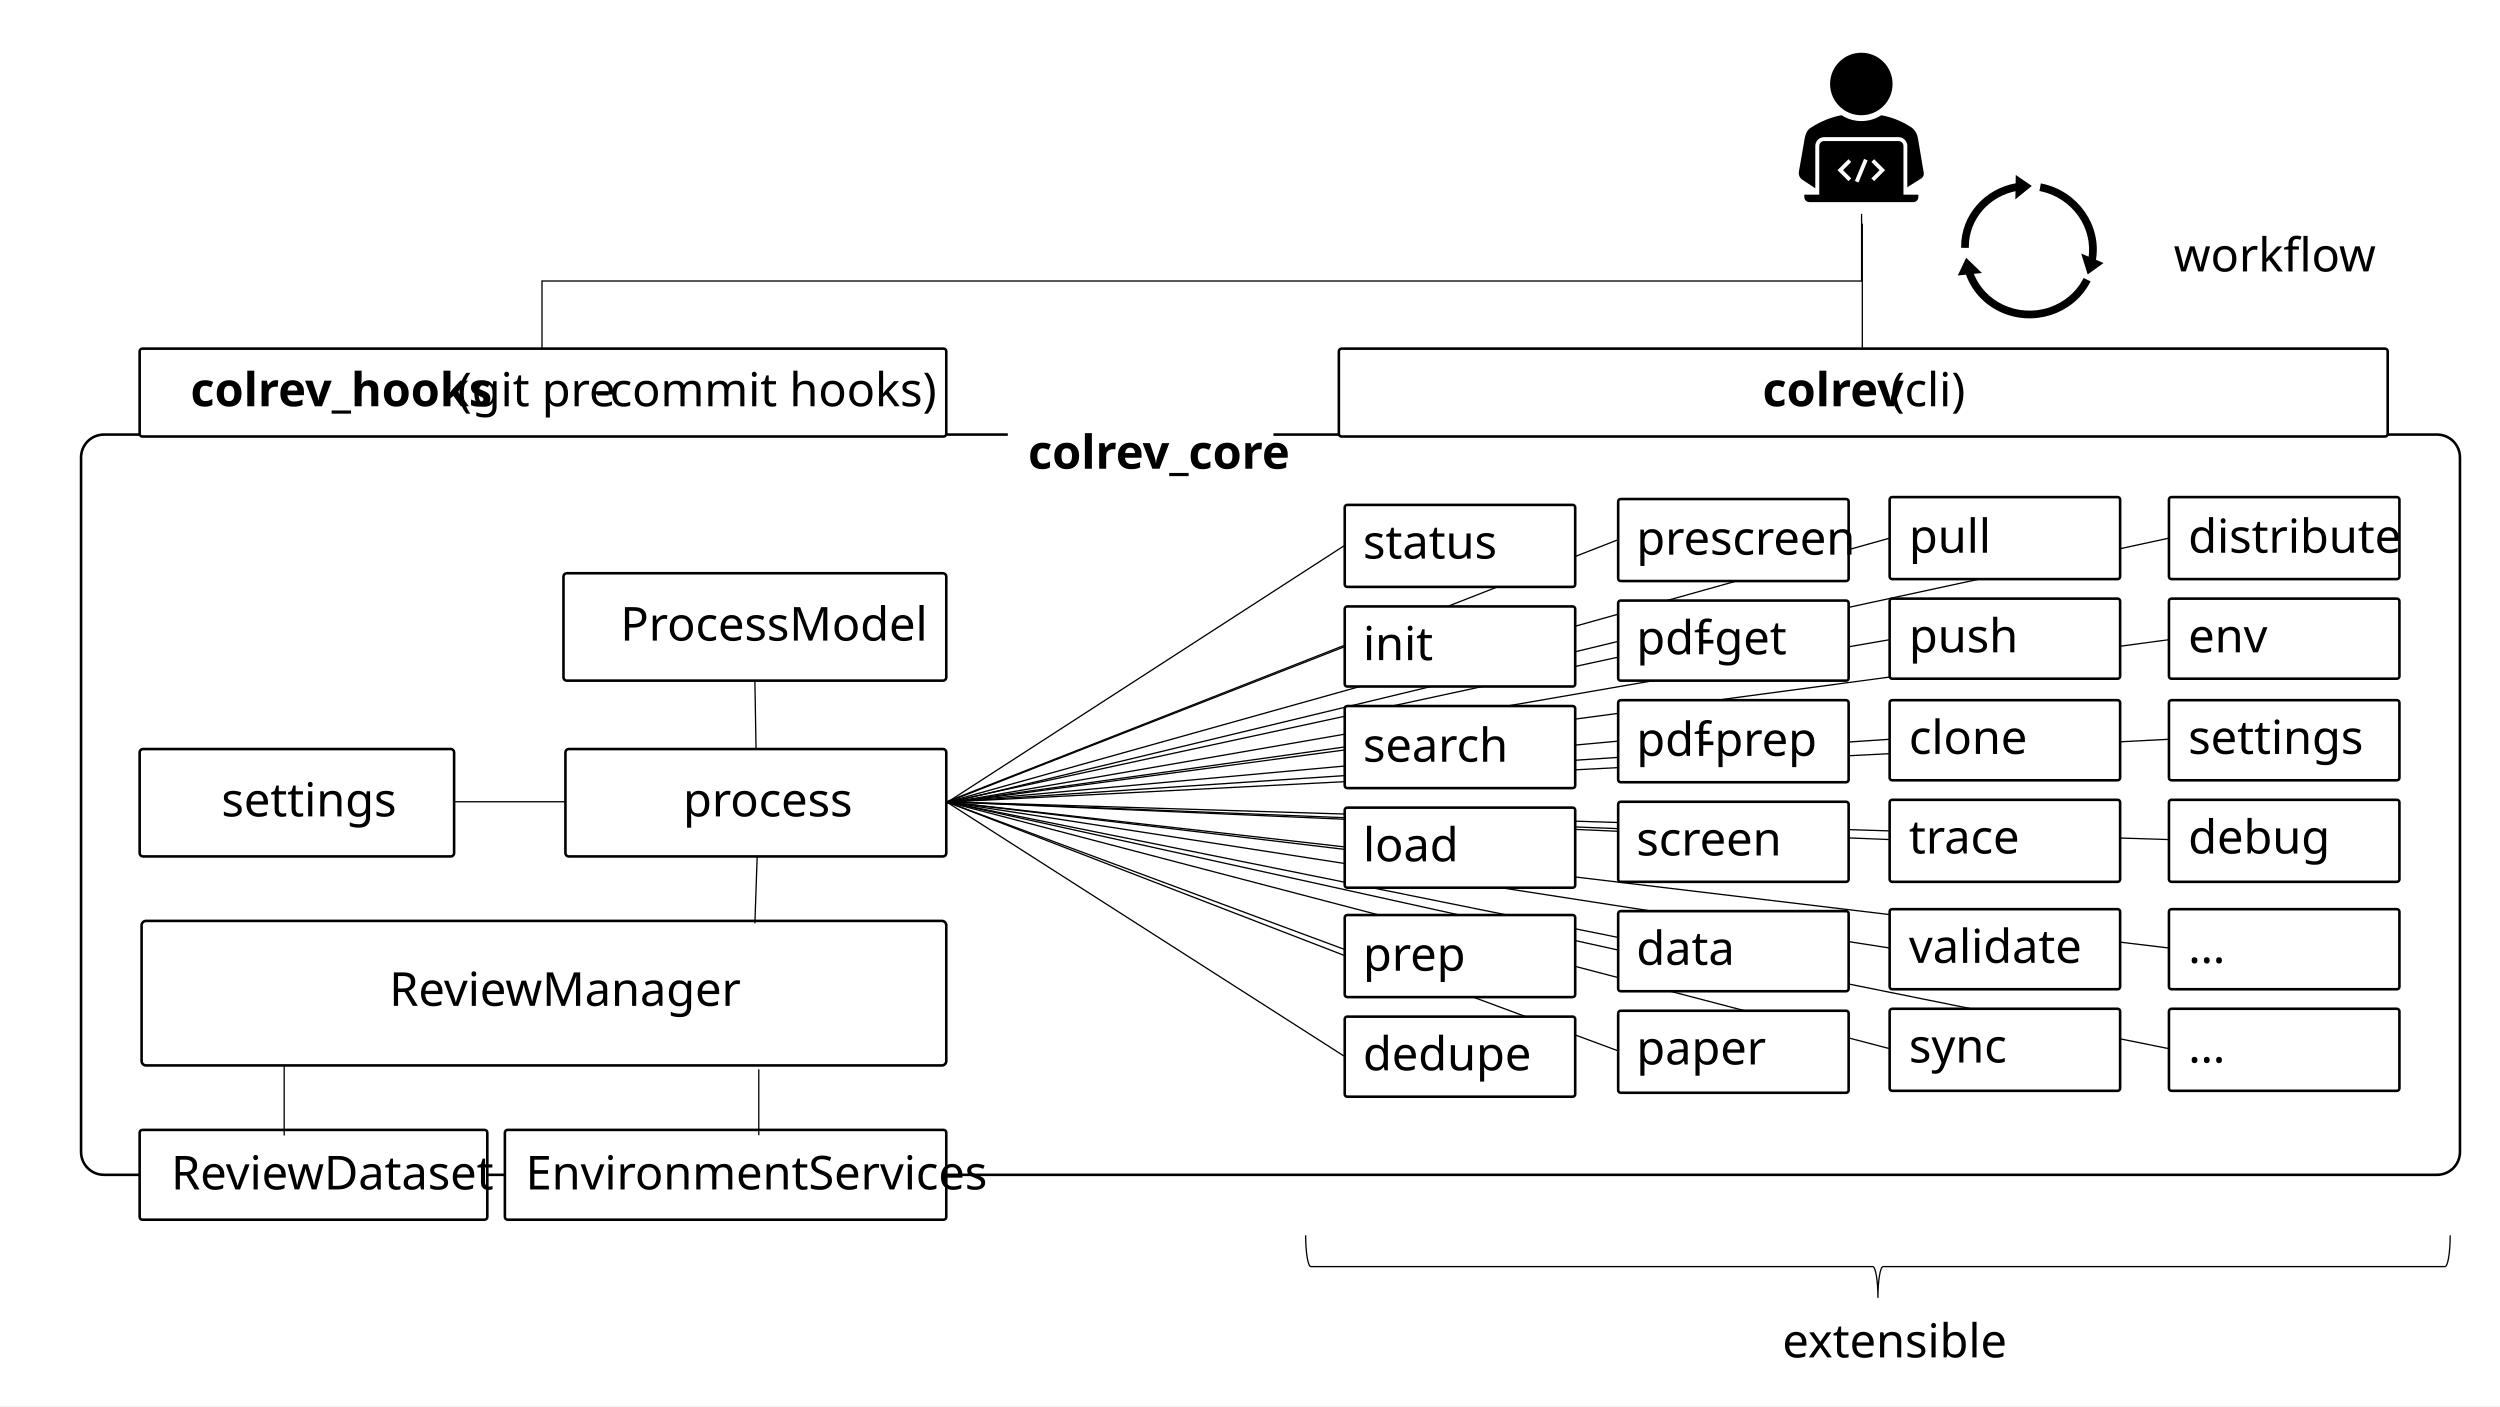
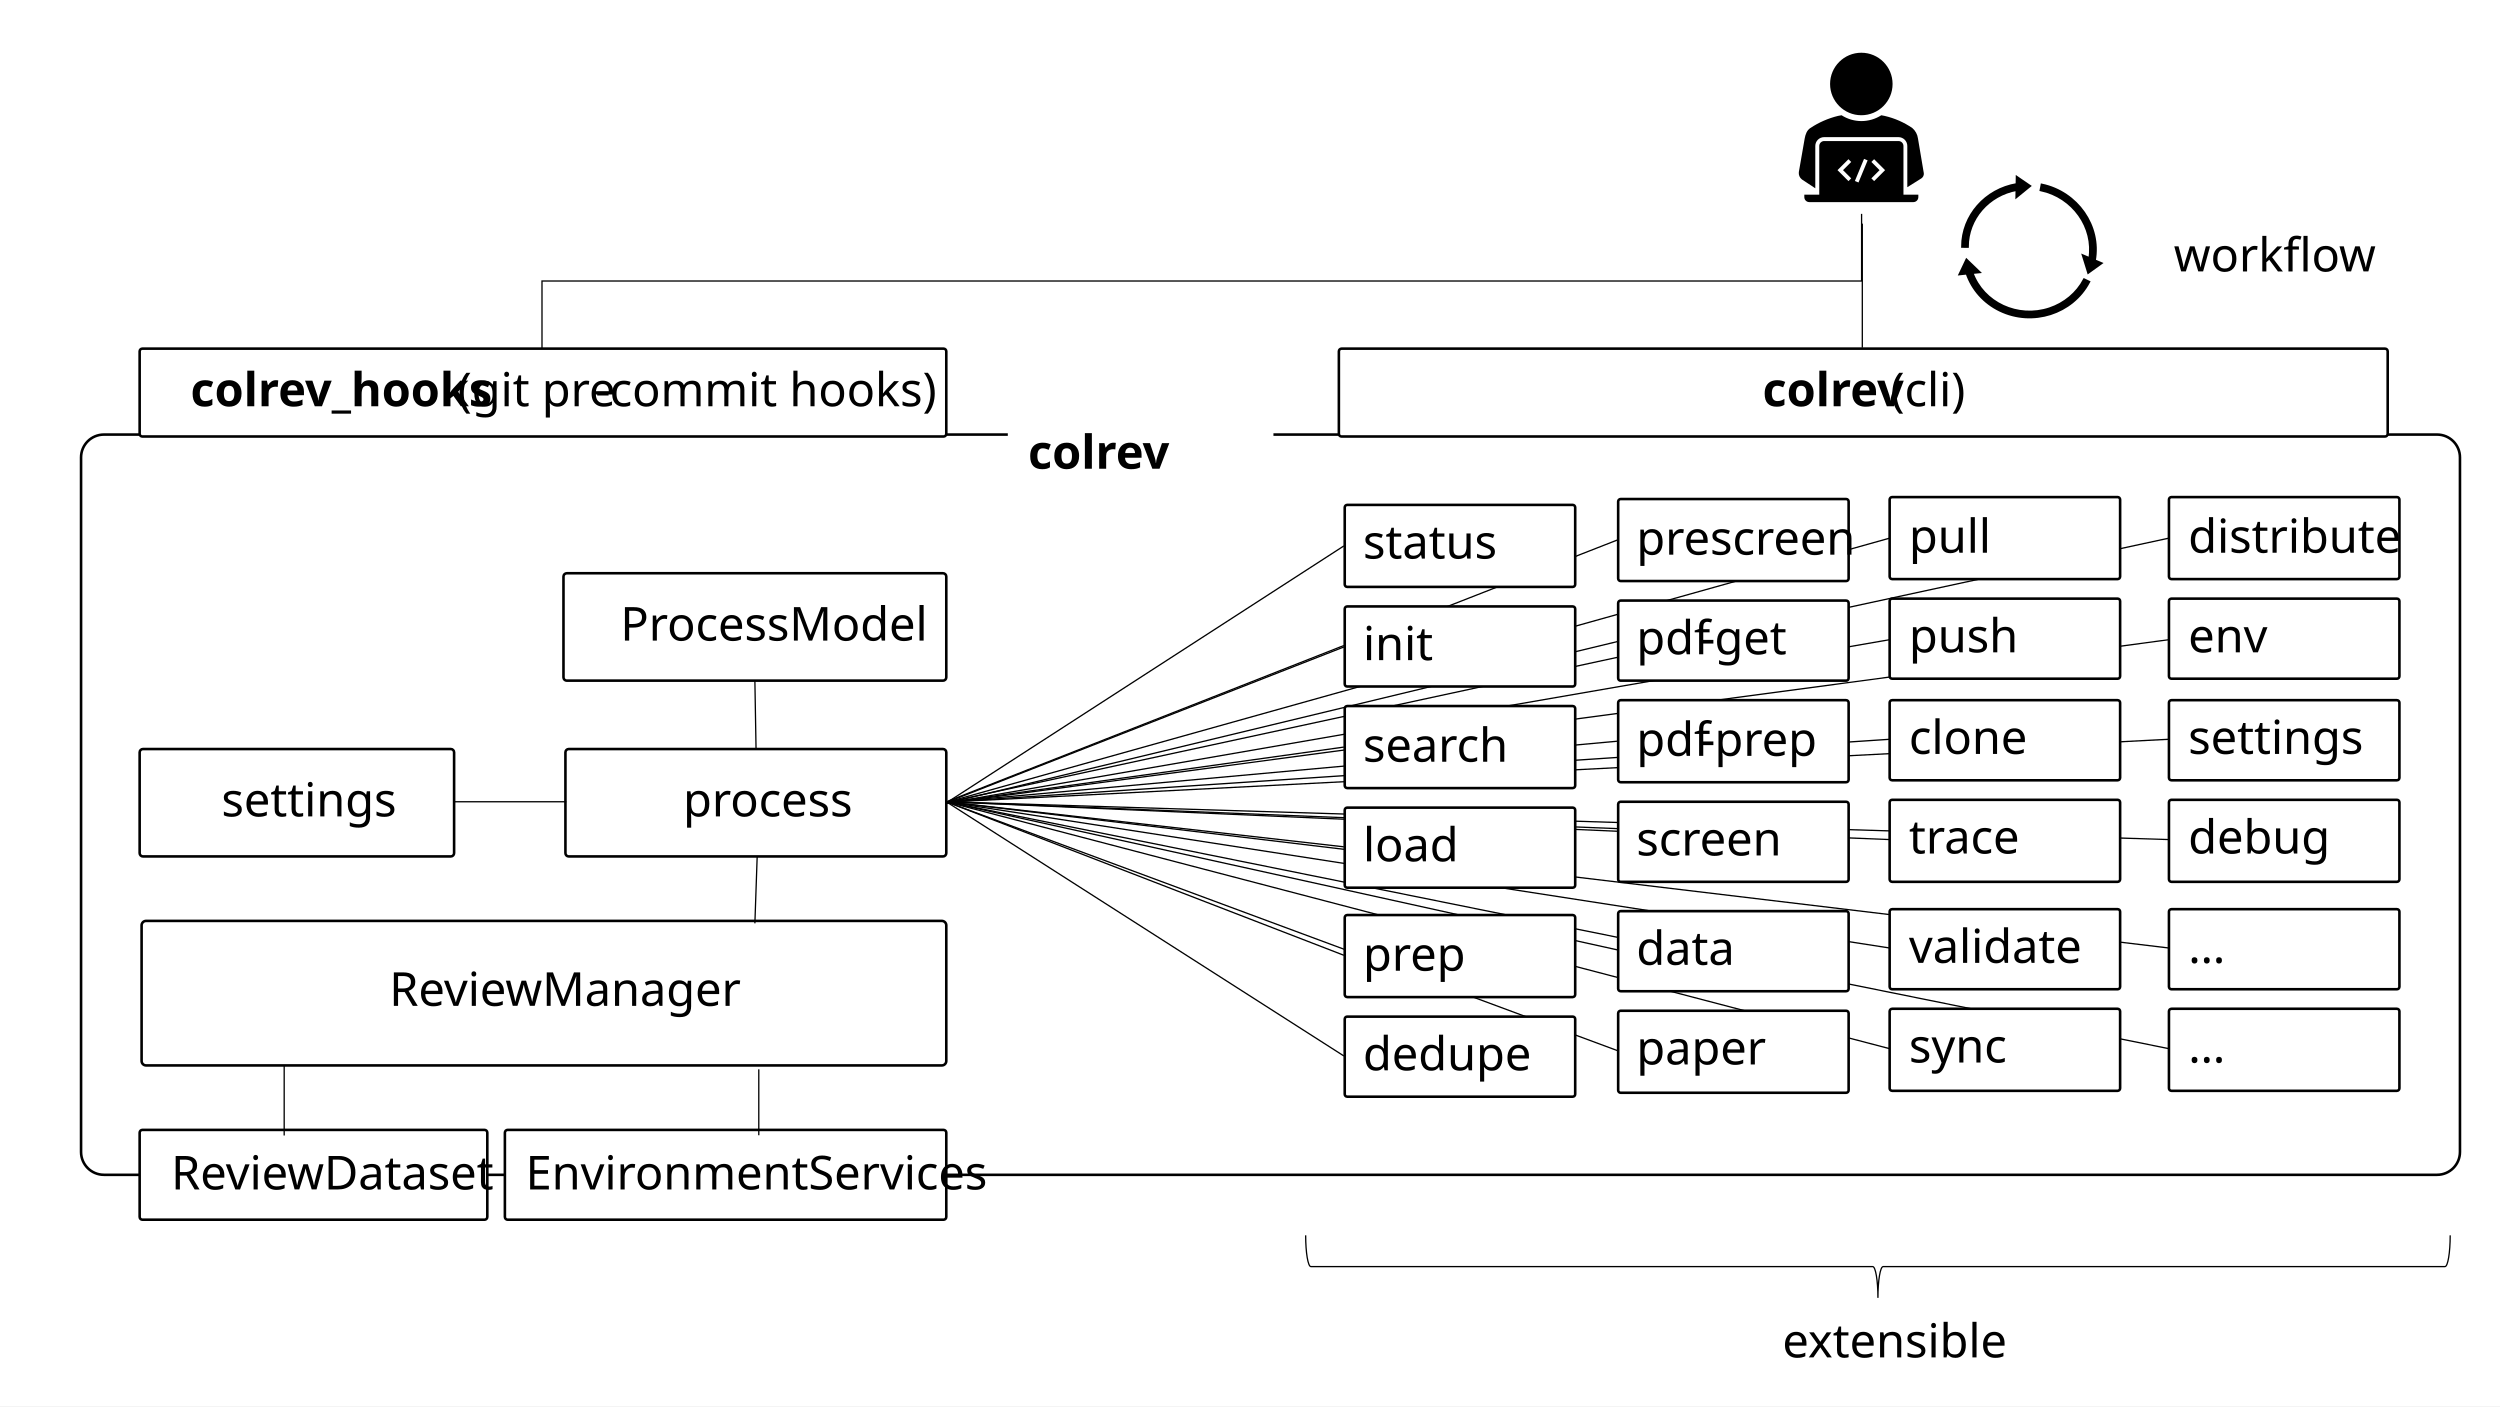
<svg xmlns="http://www.w3.org/2000/svg" width="1280" height="720" overflow="hidden">
  <defs>
    <clipPath id="clip0">
      <rect x="0" y="0" width="1280" height="720" />
    </clipPath>
    <clipPath id="clip1">
      <rect x="905" y="13" width="96" height="96" />
    </clipPath>
    <clipPath id="clip2">
      <rect x="905" y="13" width="96" height="96" />
    </clipPath>
    <clipPath id="clip3">
      <rect x="905" y="13" width="96" height="96" />
    </clipPath>
  </defs>
  <g clip-path="url(#clip0)">
    <rect x="0" y="0" width="1280" height="720" fill="#FFFFFF" />
    <path d="M41.5 234.199C41.5 227.738 46.738 222.5 53.199 222.5L1247.8 222.5C1254.26 222.5 1259.5 227.738 1259.5 234.199L1259.5 589.801C1259.5 596.262 1254.26 601.5 1247.8 601.5L53.199 601.5C46.738 601.5 41.5 596.262 41.5 589.801Z" stroke="#000000" stroke-width="1.333" stroke-miterlimit="8" fill="none" fill-rule="evenodd" />
    <path d="M289.5 385.198C289.5 384.26 290.26 383.5 291.198 383.5L482.802 383.5C483.74 383.5 484.5 384.26 484.5 385.198L484.5 436.802C484.5 437.74 483.74 438.5 482.802 438.5L291.198 438.5C290.26 438.5 289.5 437.74 289.5 436.802Z" stroke="#000000" stroke-width="1.333" stroke-miterlimit="8" fill="none" fill-rule="evenodd" />
    <text font-family="Calibri,Calibri_MSFontService,sans-serif" font-weight="400" font-size="24" transform="translate(349.728 418)">process</text>
    <path d="M71.5 385.198C71.5 384.26 72.26 383.5 73.198 383.5L230.802 383.5C231.74 383.5 232.5 384.26 232.5 385.198L232.5 436.802C232.5 437.74 231.74 438.5 230.802 438.5L73.198 438.5C72.26 438.5 71.5 437.74 71.5 436.802Z" stroke="#000000" stroke-width="1.333" stroke-miterlimit="8" fill="none" fill-rule="evenodd" />
    <text font-family="Calibri,Calibri_MSFontService,sans-serif" font-weight="400" font-size="24" transform="translate(113.379 418)">settings</text>
    <path d="M72.5 473.784C72.5 472.523 73.523 471.5 74.784 471.5L482.216 471.5C483.477 471.5 484.5 472.523 484.5 473.784L484.5 543.216C484.5 544.477 483.477 545.5 482.216 545.5L74.784 545.5C73.523 545.5 72.5 544.477 72.5 543.216Z" stroke="#000000" stroke-width="1.333" stroke-miterlimit="8" fill="none" fill-rule="evenodd" />
    <text font-family="Calibri,Calibri_MSFontService,sans-serif" font-weight="400" font-size="24" transform="translate(199.321 515)">ReviewManager</text>
    <path d="M685.5 179.889C685.5 179.122 686.122 178.5 686.889 178.5L1221.11 178.5C1221.88 178.5 1222.5 179.122 1222.5 179.889L1222.5 222.111C1222.5 222.878 1221.88 223.5 1221.11 223.5L686.889 223.5C686.122 223.5 685.5 222.878 685.5 222.111Z" stroke="#000000" stroke-width="1.333" stroke-miterlimit="8" fill="#FFFFFF" fill-rule="evenodd" />
    <text font-family="Calibri,Calibri_MSFontService,sans-serif" font-weight="700" font-size="24" transform="translate(902.438 208)">colrev<tspan font-weight="400" font-size="24" x="65.493" y="0">(cli)</tspan>
    </text>
    <path d="M71.5 179.889C71.5 179.122 72.122 178.5 72.889 178.5L483.111 178.5C483.878 178.5 484.5 179.122 484.5 179.889L484.5 222.111C484.5 222.878 483.878 223.5 483.111 223.5L72.889 223.5C72.122 223.5 71.5 222.878 71.5 222.111Z" stroke="#000000" stroke-width="1.333" stroke-miterlimit="8" fill="#FFFFFF" fill-rule="evenodd" />
    <text font-family="Calibri,Calibri_MSFontService,sans-serif" font-weight="700" font-size="24" transform="translate(97.5467 208)">colrev_hooks <tspan font-weight="400" font-size="24" x="136.793" y="0">(git pre</tspan>
      <tspan font-weight="400" font-size="24" x="207.267" y="0">-</tspan>
      <tspan font-weight="400" font-size="24" x="214.6" y="0">commit hooks)</tspan>
    </text>
    <path d="M71.5 579.92C71.5 579.136 72.136 578.5 72.92 578.5L248.08 578.5C248.864 578.5 249.5 579.136 249.5 579.92L249.5 623.08C249.5 623.864 248.864 624.5 248.08 624.5L72.92 624.5C72.136 624.5 71.5 623.864 71.5 623.08Z" stroke="#000000" stroke-width="1.333" stroke-miterlimit="8" fill="#FFFFFF" fill-rule="evenodd" />
    <text font-family="Calibri,Calibri_MSFontService,sans-serif" font-weight="400" font-size="24" transform="translate(87.6179 609)">ReviewDataset</text>
    <path d="M258.5 579.92C258.5 579.136 259.136 578.5 259.92 578.5L483.08 578.5C483.864 578.5 484.5 579.136 484.5 579.92L484.5 623.08C484.5 623.864 483.864 624.5 483.08 624.5L259.92 624.5C259.136 624.5 258.5 623.864 258.5 623.08Z" stroke="#000000" stroke-width="1.333" stroke-miterlimit="8" fill="#FFFFFF" fill-rule="evenodd" />
    <text font-family="Calibri,Calibri_MSFontService,sans-serif" font-weight="400" font-size="24" transform="translate(269.11 609)">EnvironmentServices</text>
    <g clip-path="url(#clip1)">
      <g clip-path="url(#clip2)">
        <g clip-path="url(#clip3)">
          <path d="M969 43C969 51.837 961.837 59 953 59 944.163 59 937 51.837 937 43 937 34.163 944.163 27 953 27 961.837 27 969 34.163 969 43Z" />
          <path d="M982 70.91C981.727 68.827 980.695 66.918 979.1 65.55 974.828 62.624 970.045 60.525 965 59.36 964.43 59.23 963.83 59.12 963.23 59.01 957.029 62.984 949.081 62.984 942.88 59.01L941.08 59.34C936.03 60.575 931.232 62.676 926.9 65.55 925.12 66.69 924.38 68.81 924 70.91L921 88.1C920.82 89.551 921.422 90.988 922.58 91.88L929.43 96.4 929.43 74.75C929.43 72.243 931.463 70.21 933.97 70.21 933.98 70.21 933.99 70.21 934 70.21L972 70.21C974.507 70.21 976.54 72.243 976.54 74.75L976.54 95.85 983.76 91.32C984.615 90.743 985.089 89.748 985 88.72Z" />
          <path d="M974.57 99.67 974.57 74.75C974.57 73.347 973.433 72.21 972.03 72.21 972.02 72.21 972.01 72.21 972 72.21L934 72.21C932.597 72.21 931.46 73.347 931.46 74.75L931.46 99.67 923.81 99.67 923.81 100.94C923.815 102.34 924.95 103.475 926.35 103.48L979.65 103.48C981.05 103.475 982.185 102.34 982.19 100.94L982.19 99.67ZM947.82 91.32 946.41 92.73 940.8 87.12 946.41 81.51 947.82 82.92 943.63 87.12ZM951.55 93.43 949.7 92.66 954.39 81.34 956.23 82.11ZM959.55 92.73 958.14 91.32 962.33 87.12 958.14 82.92 959.55 81.51 965.16 87.12Z" />
        </g>
      </g>
    </g>
    <text font-family="Calibri,Calibri_MSFontService,sans-serif" font-weight="400" font-size="24" transform="translate(912.596 695)">extensible</text>
    <path d="M953.5 114.5 953.5 178.04" stroke="#000000" stroke-width="0.667" stroke-miterlimit="8" fill="none" fill-rule="evenodd" />
    <path d="M0 0 203.571 131.587" stroke="#000000" stroke-width="0.667" stroke-miterlimit="8" fill="none" fill-rule="evenodd" transform="matrix(-1 0 0 1 688.071 279.5)" />
    <path d="M0 0 203.571 80.031" stroke="#000000" stroke-width="0.667" stroke-miterlimit="8" fill="none" fill-rule="evenodd" transform="matrix(-1 0 0 1 688.071 330.5)" />
    <path d="M0 0 203.571 28.476" stroke="#000000" stroke-width="0.667" stroke-miterlimit="8" fill="none" fill-rule="evenodd" transform="matrix(-1 0 0 1 688.071 382.5)" />
    <path d="M688.071 433.58 484.5 410.5" stroke="#000000" stroke-width="0.667" stroke-miterlimit="8" fill="none" fill-rule="evenodd" />
    <path d="M0 0 57.426 0" stroke="#000000" stroke-width="0.667" stroke-miterlimit="8" fill="none" fill-rule="evenodd" transform="matrix(-1 0 0 1 289.926 410.5)" />
    <path d="M0 0 1.176 34.238" stroke="#000000" stroke-width="0.667" stroke-miterlimit="8" fill="none" fill-rule="evenodd" transform="matrix(-1 0 0 1 387.676 438.5)" />
    <path d="M145.5 545.5 145.5 581.372" stroke="#000000" stroke-width="0.667" stroke-miterlimit="8" fill="none" fill-rule="evenodd" />
    <path d="M388.5 547.5 388.5 581.246" stroke="#000000" stroke-width="0.667" stroke-miterlimit="8" fill="none" fill-rule="evenodd" />
    <path d="M1045.44 94.685C1063.57 98.53 1075.59 115.808 1072.39 133.42L1075.67 134.811 1069.25 139.436 1066.63 130.982 1069.91 132.372C1072.49 116.333 1061.43 100.777 1044.95 97.254Z" stroke="#000000" stroke-width="1.333" stroke-miterlimit="8" fill-rule="evenodd" />
    <path d="M1004.75 126.219C1004.8 110.487 1016.55 97.097 1032.66 94.406L1032.72 90.831 1039.17 95.241 1032.55 100.641 1032.61 97.068C1017.98 99.738 1007.41 111.952 1007.37 126.24Z" stroke="#000000" stroke-width="1.333" stroke-miterlimit="8" fill-rule="evenodd" />
    <path d="M1069.48 144.354C1061.02 160.432 1040.64 166.935 1023.96 158.878 1015.91 154.988 1009.81 148.158 1007.04 139.907L1003.49 140.275 1006.88 133.123 1013.26 139.263 1009.71 139.63C1015.32 155.247 1033.09 163.49 1049.42 158.042 1057.09 155.481 1063.44 150.164 1067.12 143.216Z" stroke="#000000" stroke-width="1.333" stroke-miterlimit="8" fill-rule="evenodd" />
    <text font-family="Calibri,Calibri_MSFontService,sans-serif" font-weight="400" font-size="24" transform="translate(1112.96 139)">workflow</text>
    <path d="M0 0 343.527 134.369" stroke="#000000" stroke-width="0.667" stroke-miterlimit="8" fill="none" fill-rule="evenodd" transform="matrix(-1 0 0 1 828.027 276.5)" />
    <path d="M0 0 343.527 82.814" stroke="#000000" stroke-width="0.667" stroke-miterlimit="8" fill="none" fill-rule="evenodd" transform="matrix(-1 0 0 1 828.027 328.5)" />
    <path d="M0 0 343.527 31.258" stroke="#000000" stroke-width="0.667" stroke-miterlimit="8" fill="none" fill-rule="evenodd" transform="matrix(-1 0 0 1 828.027 379.5)" />
    <path d="M945.916 430.798 484.5 410.5" stroke="#000000" stroke-width="0.667" stroke-miterlimit="8" fill="none" fill-rule="evenodd" />
    <path d="M0 0 483.088 135.306" stroke="#000000" stroke-width="0.667" stroke-miterlimit="8" fill="none" fill-rule="evenodd" transform="matrix(-1 0 0 1 967.588 275.5)" />
    <path d="M0 0 483.088 83.751" stroke="#000000" stroke-width="0.667" stroke-miterlimit="8" fill="none" fill-rule="evenodd" transform="matrix(-1 0 0 1 967.588 327.5)" />
    <path d="M0 0 483.088 32.195" stroke="#000000" stroke-width="0.667" stroke-miterlimit="8" fill="none" fill-rule="evenodd" transform="matrix(-1 0 0 1 967.588 378.5)" />
    <path d="M967.588 429.861 484.5 410.5" stroke="#000000" stroke-width="0.667" stroke-miterlimit="8" fill="none" fill-rule="evenodd" />
    <path d="M1110.59 429.861 484.5 410.5" stroke="#000000" stroke-width="0.667" stroke-miterlimit="8" fill="none" fill-rule="evenodd" />
    <path d="M688.071 540.666 484.5 410.5" stroke="#000000" stroke-width="0.667" stroke-miterlimit="8" fill="none" fill-rule="evenodd" />
    <path d="M828.027 486.328 484.5 410.5" stroke="#000000" stroke-width="0.667" stroke-miterlimit="8" fill="none" fill-rule="evenodd" />
    <path d="M828.027 537.884 484.5 410.5" stroke="#000000" stroke-width="0.667" stroke-miterlimit="8" fill="none" fill-rule="evenodd" />
    <path d="M967.588 485.391 484.5 410.5" stroke="#000000" stroke-width="0.667" stroke-miterlimit="8" fill="none" fill-rule="evenodd" />
    <path d="M967.588 536.947 484.5 410.5" stroke="#000000" stroke-width="0.667" stroke-miterlimit="8" fill="none" fill-rule="evenodd" />
    <path d="M1254.5 632.5C1254.5 641.337 1253.31 648.5 1251.83 648.5L964.167 648.5C962.694 648.5 961.5 655.663 961.5 664.5 961.5 655.663 960.306 648.5 958.833 648.5L671.167 648.5C669.694 648.5 668.5 641.336 668.5 632.499" stroke="#000000" stroke-width="0.667" stroke-miterlimit="8" fill="none" fill-rule="evenodd" />
    <path d="M0 0 626.088 135.306" stroke="#000000" stroke-width="0.667" stroke-miterlimit="8" fill="none" fill-rule="evenodd" transform="matrix(-1 0 0 1 1110.59 275.5)" />
    <path d="M0 0 626.088 83.751" stroke="#000000" stroke-width="0.667" stroke-miterlimit="8" fill="none" fill-rule="evenodd" transform="matrix(-1 0 0 1 1110.59 327.5)" />
    <path d="M0 0 626.088 32.195" stroke="#000000" stroke-width="0.667" stroke-miterlimit="8" fill="none" fill-rule="evenodd" transform="matrix(-1 0 0 1 1110.59 378.5)" />
    <path d="M1110.59 485.391 484.5 410.5" stroke="#000000" stroke-width="0.667" stroke-miterlimit="8" fill="none" fill-rule="evenodd" />
    <path d="M1110.59 536.947 484.5 410.5" stroke="#000000" stroke-width="0.667" stroke-miterlimit="8" fill="none" fill-rule="evenodd" />
    <path d="M953.131 109.5 953.131 143.878 277.5 143.878 277.5 178.255" stroke="#000000" stroke-width="0.667" stroke-miterlimit="8" fill="none" fill-rule="evenodd" />
    <path d="M288.5 295.198C288.5 294.26 289.26 293.5 290.198 293.5L482.802 293.5C483.74 293.5 484.5 294.26 484.5 295.198L484.5 346.802C484.5 347.74 483.74 348.5 482.802 348.5L290.198 348.5C289.26 348.5 288.5 347.74 288.5 346.802Z" stroke="#000000" stroke-width="1.333" stroke-miterlimit="8" fill="none" fill-rule="evenodd" />
    <text font-family="Calibri,Calibri_MSFontService,sans-serif" font-weight="400" font-size="24" transform="translate(317.64 328)">ProcessModel</text>
    <path d="M386.5 348.5 387.088 383.137" stroke="#000000" stroke-width="0.667" stroke-miterlimit="8" fill="none" fill-rule="evenodd" />
    <rect x="516" y="214" width="136" height="38" fill="#FFFFFF" />
-     <text font-family="Calibri,Calibri_MSFontService,sans-serif" font-weight="700" font-size="24" transform="translate(526.391 240)">colrev_core</text>
+     <text font-family="Calibri,Calibri_MSFontService,sans-serif" font-weight="700" font-size="24" transform="translate(526.391 240)">colrev</text>
    <path d="M688.071 489.111 484.5 410.5" stroke="#000000" stroke-width="0.667" stroke-miterlimit="8" fill="none" fill-rule="evenodd" />
    <path d="M828.5 256.797C828.5 256.081 829.081 255.5 829.797 255.5L945.203 255.5C945.92 255.5 946.5 256.081 946.5 256.797L946.5 296.204C946.5 296.92 945.92 297.5 945.203 297.5L829.797 297.5C829.081 297.5 828.5 296.92 828.5 296.204Z" stroke="#000000" stroke-width="1.333" stroke-miterlimit="8" fill="#FFFFFF" fill-rule="evenodd" />
    <text font-family="Calibri,Calibri_MSFontService,sans-serif" font-weight="400" font-size="24" transform="translate(837.815 284)">prescreen</text>
    <path d="M828.5 308.766C828.5 308.067 829.067 307.5 829.766 307.5L945.234 307.5C945.933 307.5 946.5 308.067 946.5 308.766L946.5 347.234C946.5 347.933 945.933 348.5 945.234 348.5L829.766 348.5C829.067 348.5 828.5 347.933 828.5 347.234Z" stroke="#000000" stroke-width="1.333" stroke-miterlimit="8" fill="#FFFFFF" fill-rule="evenodd" />
    <text font-family="Calibri,Calibri_MSFontService,sans-serif" font-weight="400" font-size="24" transform="translate(837.815 335)">pdf<tspan font-size="24" x="32.667" y="0">-</tspan>
      <tspan font-size="24" x="40" y="0">get</tspan>
    </text>
    <path d="M828.5 359.797C828.5 359.081 829.081 358.5 829.797 358.5L945.203 358.5C945.92 358.5 946.5 359.081 946.5 359.797L946.5 399.204C946.5 399.92 945.92 400.5 945.203 400.5L829.797 400.5C829.081 400.5 828.5 399.92 828.5 399.204Z" stroke="#000000" stroke-width="1.333" stroke-miterlimit="8" fill="#FFFFFF" fill-rule="evenodd" />
    <text font-family="Calibri,Calibri_MSFontService,sans-serif" font-weight="400" font-size="24" transform="translate(837.815 387)">pdf<tspan font-size="24" x="32.667" y="0">-</tspan>
      <tspan font-size="24" x="40" y="0">prep</tspan>
    </text>
    <path d="M967.5 255.797C967.5 255.081 968.081 254.5 968.797 254.5L1084.2 254.5C1084.92 254.5 1085.5 255.081 1085.5 255.797L1085.5 295.204C1085.5 295.92 1084.92 296.5 1084.2 296.5L968.797 296.5C968.081 296.5 967.5 295.92 967.5 295.204Z" stroke="#000000" stroke-width="1.333" stroke-miterlimit="8" fill="#FFFFFF" fill-rule="evenodd" />
    <text font-family="Calibri,Calibri_MSFontService,sans-serif" font-weight="400" font-size="24" transform="translate(977.375 283)">pull</text>
    <path d="M967.5 307.766C967.5 307.067 968.067 306.5 968.766 306.5L1084.23 306.5C1084.93 306.5 1085.5 307.067 1085.5 307.766L1085.5 346.234C1085.5 346.933 1084.93 347.5 1084.23 347.5L968.766 347.5C968.067 347.5 967.5 346.933 967.5 346.234Z" stroke="#000000" stroke-width="1.333" stroke-miterlimit="8" fill="#FFFFFF" fill-rule="evenodd" />
    <text font-family="Calibri,Calibri_MSFontService,sans-serif" font-weight="400" font-size="24" transform="translate(977.375 334)">push</text>
    <path d="M967.5 359.766C967.5 359.067 968.067 358.5 968.766 358.5L1084.23 358.5C1084.93 358.5 1085.5 359.067 1085.5 359.766L1085.5 398.234C1085.5 398.933 1084.93 399.5 1084.23 399.5L968.766 399.5C968.067 399.5 967.5 398.933 967.5 398.234Z" stroke="#000000" stroke-width="1.333" stroke-miterlimit="8" fill="#FFFFFF" fill-rule="evenodd" />
    <text font-family="Calibri,Calibri_MSFontService,sans-serif" font-weight="400" font-size="24" transform="translate(977.375 386)">clone</text>
    <path d="M828.5 467.766C828.5 467.067 829.067 466.5 829.766 466.5L945.234 466.5C945.933 466.5 946.5 467.067 946.5 467.766L946.5 506.234C946.5 506.933 945.933 507.5 945.234 507.5L829.766 507.5C829.067 507.5 828.5 506.933 828.5 506.234Z" stroke="#000000" stroke-width="1.333" stroke-miterlimit="8" fill="#FFFFFF" fill-rule="evenodd" />
    <text font-family="Calibri,Calibri_MSFontService,sans-serif" font-weight="400" font-size="24" transform="translate(837.815 494)">data</text>
    <path d="M828.5 518.797C828.5 518.081 829.081 517.5 829.797 517.5L945.203 517.5C945.92 517.5 946.5 518.081 946.5 518.797L946.5 558.204C946.5 558.92 945.92 559.5 945.203 559.5L829.797 559.5C829.081 559.5 828.5 558.92 828.5 558.204Z" stroke="#000000" stroke-width="1.333" stroke-miterlimit="8" fill="#FFFFFF" fill-rule="evenodd" />
    <text font-family="Calibri,Calibri_MSFontService,sans-serif" font-weight="400" font-size="24" transform="translate(837.815 545)">paper</text>
    <path d="M967.5 466.766C967.5 466.067 968.067 465.5 968.766 465.5L1084.23 465.5C1084.93 465.5 1085.5 466.067 1085.5 466.766L1085.5 505.234C1085.5 505.933 1084.93 506.5 1084.23 506.5L968.766 506.5C968.067 506.5 967.5 505.933 967.5 505.234Z" stroke="#000000" stroke-width="1.333" stroke-miterlimit="8" fill="#FFFFFF" fill-rule="evenodd" />
    <text font-family="Calibri,Calibri_MSFontService,sans-serif" font-weight="400" font-size="24" transform="translate(977.375 493)">validate</text>
    <path d="M967.5 517.797C967.5 517.081 968.081 516.5 968.797 516.5L1084.2 516.5C1084.92 516.5 1085.5 517.081 1085.5 517.797L1085.5 557.204C1085.5 557.92 1084.92 558.5 1084.2 558.5L968.797 558.5C968.081 558.5 967.5 557.92 967.5 557.204Z" stroke="#000000" stroke-width="1.333" stroke-miterlimit="8" fill="#FFFFFF" fill-rule="evenodd" />
    <text font-family="Calibri,Calibri_MSFontService,sans-serif" font-weight="400" font-size="24" transform="translate(977.375 544)">sync</text>
    <path d="M828.5 411.766C828.5 411.067 829.067 410.5 829.766 410.5L945.234 410.5C945.933 410.5 946.5 411.067 946.5 411.766L946.5 450.234C946.5 450.933 945.933 451.5 945.234 451.5L829.766 451.5C829.067 451.5 828.5 450.933 828.5 450.234Z" stroke="#000000" stroke-width="1.333" stroke-miterlimit="8" fill="#FFFFFF" fill-rule="evenodd" />
    <text font-family="Calibri,Calibri_MSFontService,sans-serif" font-weight="400" font-size="24" transform="translate(837.815 438)">screen</text>
    <path d="M967.5 410.797C967.5 410.081 968.081 409.5 968.797 409.5L1084.2 409.5C1084.92 409.5 1085.5 410.081 1085.5 410.797L1085.5 450.204C1085.5 450.92 1084.92 451.5 1084.2 451.5L968.797 451.5C968.081 451.5 967.5 450.92 967.5 450.204Z" stroke="#000000" stroke-width="1.333" stroke-miterlimit="8" fill="#FFFFFF" fill-rule="evenodd" />
    <text font-family="Calibri,Calibri_MSFontService,sans-serif" font-weight="400" font-size="24" transform="translate(977.375 437)">trace</text>
    <path d="M1110.5 255.797C1110.5 255.081 1111.08 254.5 1111.8 254.5L1227.2 254.5C1227.92 254.5 1228.5 255.081 1228.5 255.797L1228.5 295.204C1228.5 295.92 1227.92 296.5 1227.2 296.5L1111.8 296.5C1111.08 296.5 1110.5 295.92 1110.5 295.204Z" stroke="#000000" stroke-width="1.333" stroke-miterlimit="8" fill="#FFFFFF" fill-rule="evenodd" />
    <text font-family="Calibri,Calibri_MSFontService,sans-serif" font-weight="400" font-size="24" transform="translate(1120.38 283)">distribute</text>
    <path d="M1110.5 307.766C1110.5 307.067 1111.07 306.5 1111.77 306.5L1227.23 306.5C1227.93 306.5 1228.5 307.067 1228.5 307.766L1228.5 346.234C1228.5 346.933 1227.93 347.5 1227.23 347.5L1111.77 347.5C1111.07 347.5 1110.5 346.933 1110.5 346.234Z" stroke="#000000" stroke-width="1.333" stroke-miterlimit="8" fill="#FFFFFF" fill-rule="evenodd" />
    <text font-family="Calibri,Calibri_MSFontService,sans-serif" font-weight="400" font-size="24" transform="translate(1120.38 334)">env</text>
    <path d="M1110.5 359.766C1110.5 359.067 1111.07 358.5 1111.77 358.5L1227.23 358.5C1227.93 358.5 1228.5 359.067 1228.5 359.766L1228.5 398.234C1228.5 398.933 1227.93 399.5 1227.23 399.5L1111.77 399.5C1111.07 399.5 1110.5 398.933 1110.5 398.234Z" stroke="#000000" stroke-width="1.333" stroke-miterlimit="8" fill="#FFFFFF" fill-rule="evenodd" />
    <text font-family="Calibri,Calibri_MSFontService,sans-serif" font-weight="400" font-size="24" transform="translate(1120.38 386)">settings</text>
    <path d="M1110.5 466.766C1110.5 466.067 1111.07 465.5 1111.77 465.5L1227.23 465.5C1227.93 465.5 1228.5 466.067 1228.5 466.766L1228.5 505.234C1228.5 505.933 1227.93 506.5 1227.23 506.5L1111.77 506.5C1111.07 506.5 1110.5 505.933 1110.5 505.234Z" stroke="#000000" stroke-width="1.333" stroke-miterlimit="8" fill="#FFFFFF" fill-rule="evenodd" />
    <text font-family="Calibri,Calibri_MSFontService,sans-serif" font-weight="400" font-size="24" transform="translate(1120.38 493)">…</text>
    <path d="M1110.5 517.797C1110.5 517.081 1111.08 516.5 1111.8 516.5L1227.2 516.5C1227.92 516.5 1228.5 517.081 1228.5 517.797L1228.5 557.204C1228.5 557.92 1227.92 558.5 1227.2 558.5L1111.8 558.5C1111.08 558.5 1110.5 557.92 1110.5 557.204Z" stroke="#000000" stroke-width="1.333" stroke-miterlimit="8" fill="#FFFFFF" fill-rule="evenodd" />
    <text font-family="Calibri,Calibri_MSFontService,sans-serif" font-weight="400" font-size="24" transform="translate(1120.38 544)">…</text>
    <path d="M1110.5 410.797C1110.5 410.081 1111.08 409.5 1111.8 409.5L1227.2 409.5C1227.92 409.5 1228.5 410.081 1228.5 410.797L1228.5 450.204C1228.5 450.92 1227.92 451.5 1227.2 451.5L1111.8 451.5C1111.08 451.5 1110.5 450.92 1110.5 450.204Z" stroke="#000000" stroke-width="1.333" stroke-miterlimit="8" fill="#FFFFFF" fill-rule="evenodd" />
    <text font-family="Calibri,Calibri_MSFontService,sans-serif" font-weight="400" font-size="24" transform="translate(1120.38 437)">debug</text>
    <path d="M688.5 259.797C688.5 259.081 689.081 258.5 689.797 258.5L805.203 258.5C805.92 258.5 806.5 259.081 806.5 259.797L806.5 299.204C806.5 299.92 805.92 300.5 805.203 300.5L689.797 300.5C689.081 300.5 688.5 299.92 688.5 299.204Z" stroke="#000000" stroke-width="1.333" stroke-miterlimit="8" fill="#FFFFFF" fill-rule="evenodd" />
    <text font-family="Calibri,Calibri_MSFontService,sans-serif" font-weight="400" font-size="24" transform="translate(697.858 286)">status</text>
    <path d="M688.5 311.766C688.5 311.067 689.067 310.5 689.766 310.5L805.234 310.5C805.933 310.5 806.5 311.067 806.5 311.766L806.5 350.234C806.5 350.933 805.933 351.5 805.234 351.5L689.766 351.5C689.067 351.5 688.5 350.933 688.5 350.234Z" stroke="#000000" stroke-width="1.333" stroke-miterlimit="8" fill="#FFFFFF" fill-rule="evenodd" />
    <text font-family="Calibri,Calibri_MSFontService,sans-serif" font-weight="400" font-size="24" transform="translate(697.858 338)">init</text>
    <path d="M688.5 362.797C688.5 362.081 689.081 361.5 689.797 361.5L805.203 361.5C805.92 361.5 806.5 362.081 806.5 362.797L806.5 402.204C806.5 402.92 805.92 403.5 805.203 403.5L689.797 403.5C689.081 403.5 688.5 402.92 688.5 402.204Z" stroke="#000000" stroke-width="1.333" stroke-miterlimit="8" fill="#FFFFFF" fill-rule="evenodd" />
    <text font-family="Calibri,Calibri_MSFontService,sans-serif" font-weight="400" font-size="24" transform="translate(697.858 390)">search</text>
    <path d="M688.5 414.766C688.5 414.067 689.067 413.5 689.766 413.5L805.234 413.5C805.933 413.5 806.5 414.067 806.5 414.766L806.5 453.234C806.5 453.933 805.933 454.5 805.234 454.5L689.766 454.5C689.067 454.5 688.5 453.933 688.5 453.234Z" stroke="#000000" stroke-width="1.333" stroke-miterlimit="8" fill="#FFFFFF" fill-rule="evenodd" />
    <text font-family="Calibri,Calibri_MSFontService,sans-serif" font-weight="400" font-size="24" transform="translate(697.858 441)">load</text>
    <path d="M688.5 469.797C688.5 469.081 689.081 468.5 689.797 468.5L805.203 468.5C805.92 468.5 806.5 469.081 806.5 469.797L806.5 509.204C806.5 509.92 805.92 510.5 805.203 510.5L689.797 510.5C689.081 510.5 688.5 509.92 688.5 509.204Z" stroke="#000000" stroke-width="1.333" stroke-miterlimit="8" fill="#FFFFFF" fill-rule="evenodd" />
    <text font-family="Calibri,Calibri_MSFontService,sans-serif" font-weight="400" font-size="24" transform="translate(697.858 497)">prep</text>
    <path d="M688.5 521.766C688.5 521.067 689.067 520.5 689.766 520.5L805.234 520.5C805.933 520.5 806.5 521.067 806.5 521.766L806.5 560.234C806.5 560.933 805.933 561.5 805.234 561.5L689.766 561.5C689.067 561.5 688.5 560.933 688.5 560.234Z" stroke="#000000" stroke-width="1.333" stroke-miterlimit="8" fill="#FFFFFF" fill-rule="evenodd" />
    <text font-family="Calibri,Calibri_MSFontService,sans-serif" font-weight="400" font-size="24" transform="translate(697.858 548)">dedupe</text>
  </g>
</svg>
